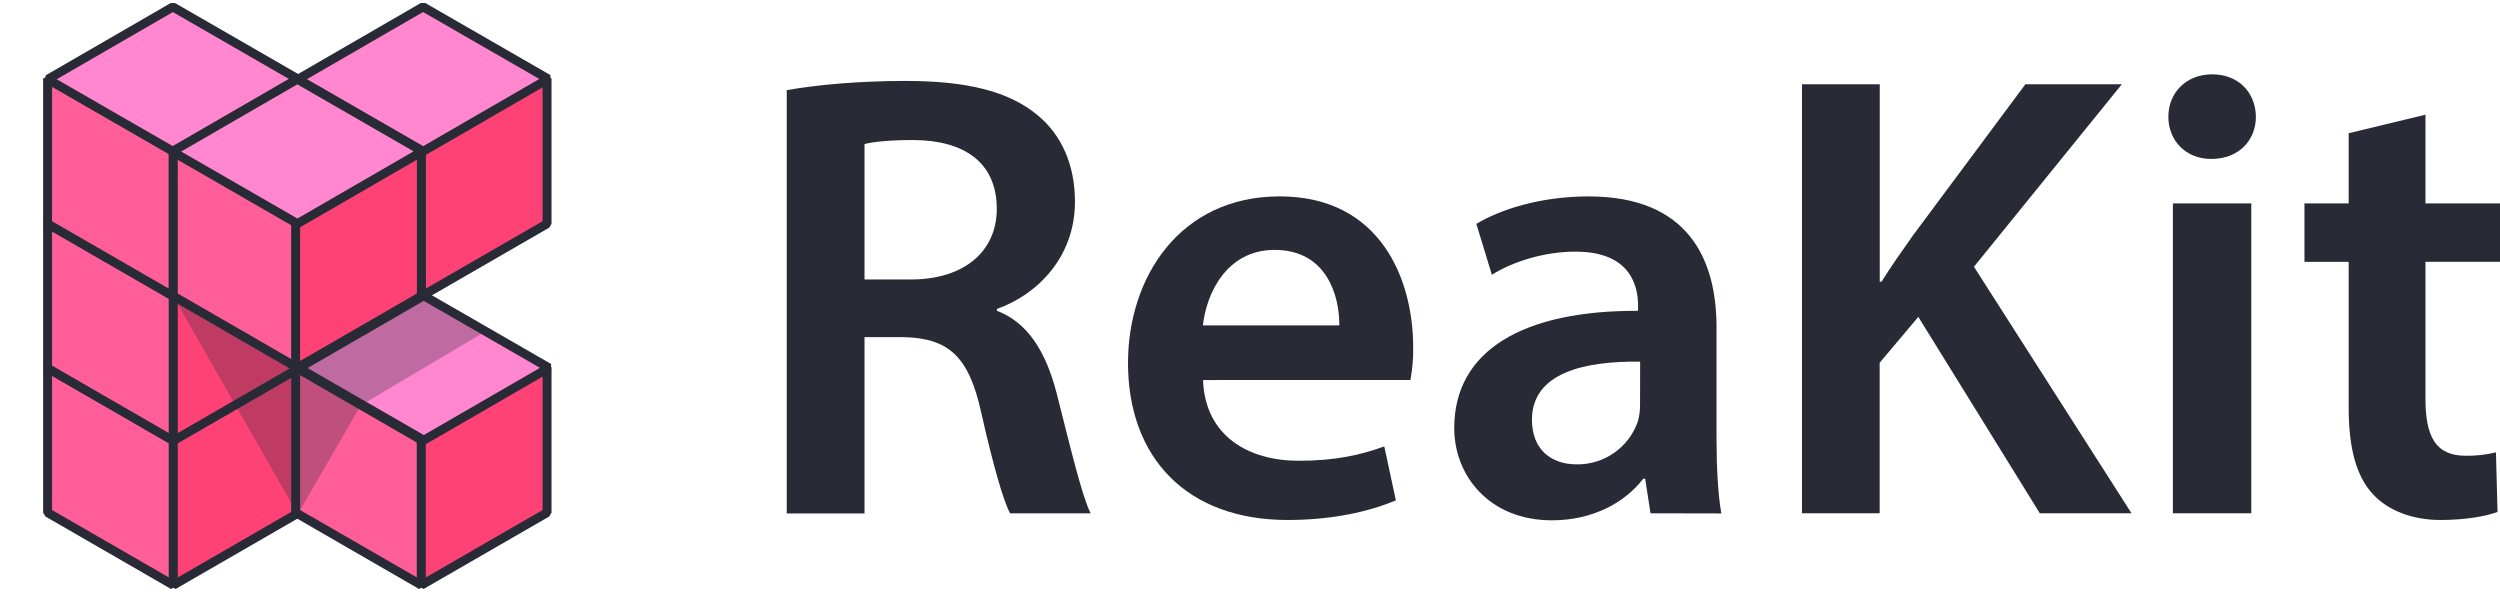
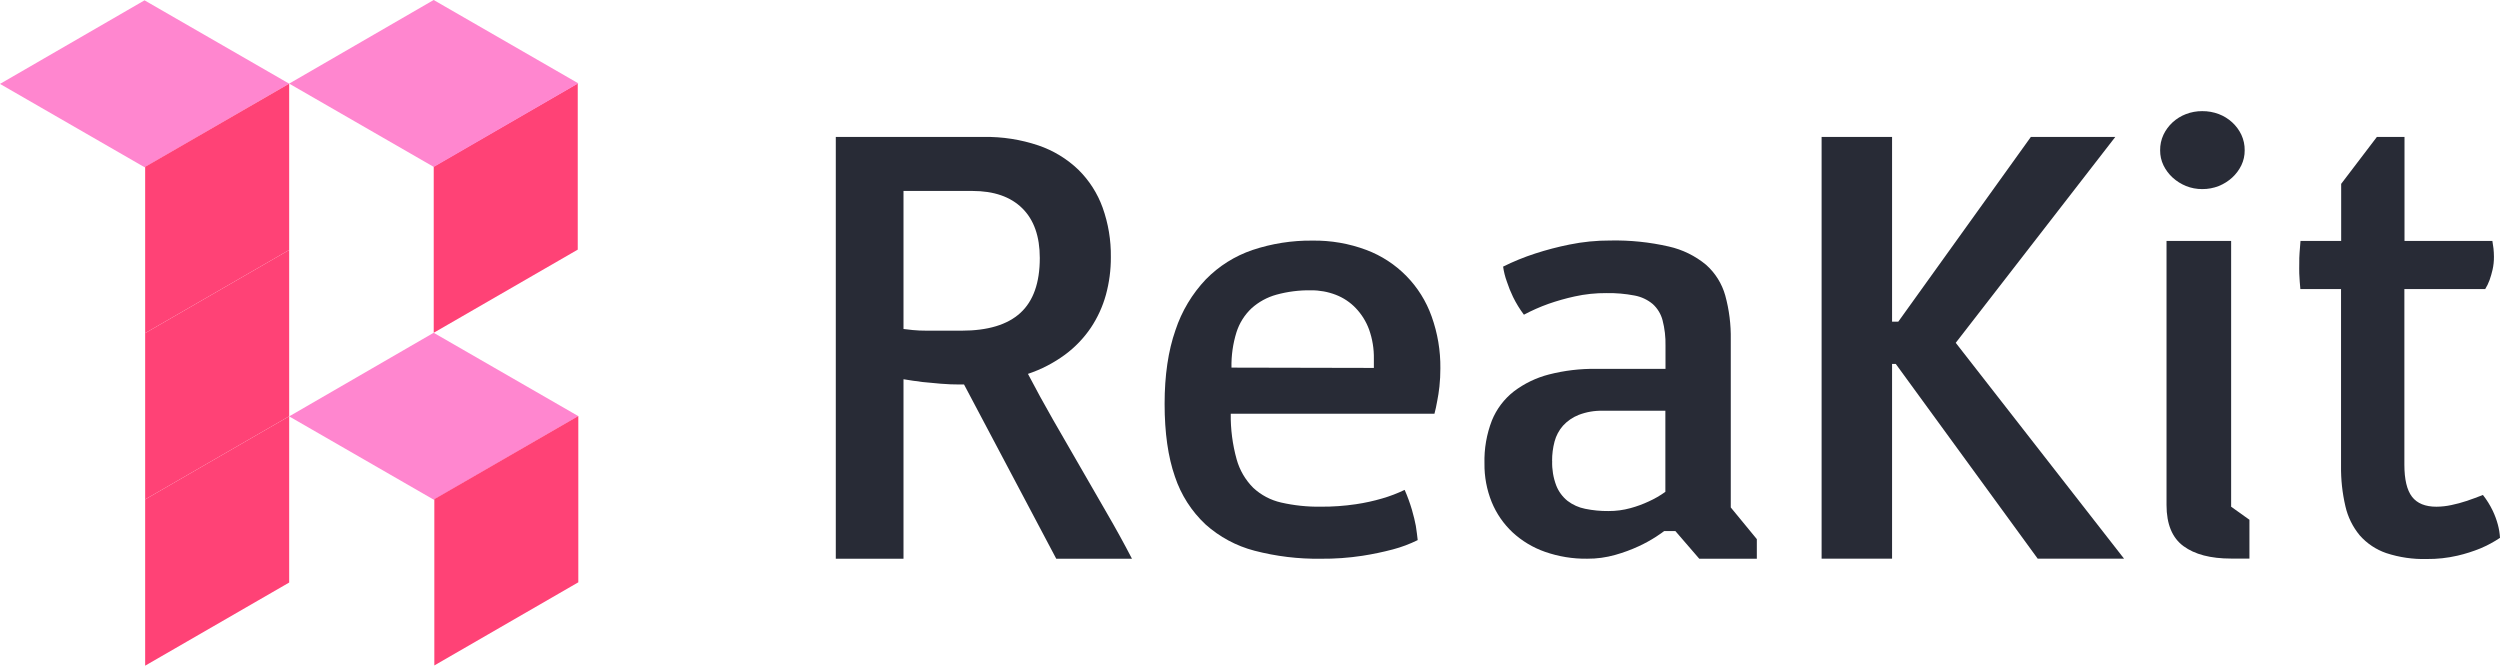
- <svg xmlns="http://www.w3.org/2000/svg" viewBox="0 0 840.84 200">
+ <svg xmlns="http://www.w3.org/2000/svg" viewBox="0 0 751.11 200">
  <defs>
-     <style>.cls-1,.cls-5{fill:#282b36;}.cls-2{fill:#ff5e99;}.cls-2,.cls-3,.cls-4{stroke:#282b36;stroke-linejoin:bevel;stroke-width:3px;}.cls-3{fill:#ff4276;}.cls-4{fill:#ff86cf;}.cls-5{opacity:0.3;}.cls-6{fill:none;}</style>
+     <style>.cls-1{fill:#282b36;}.cls-2{fill:#ff86cf;}.cls-3{fill:#ff4276;}</style>
  </defs>
  <g id="Layer_2" data-name="Layer 2">
    <g id="Layer_3" data-name="Layer 3">
-       <path class="cls-1" d="M264.61,30.33c10-1.83,24.66-3.11,40-3.11,20.68,0,34.79,3.49,44.5,11.63,7.95,6.61,12.44,16.61,12.44,29,0,18.59-12.63,31.26-26.25,36.05v.62c10.46,4,16.55,13.9,20.13,27.92,4.59,18.06,8.52,34.61,11.4,40.22H339.73c-2.24-4.17-5.69-16.09-9.73-34-4.13-18.81-11-24.91-26-25.26H290.77v59.3H264.61ZM290.77,94h15.59c17.88,0,28.89-9.42,28.89-23.76,0-15.7-11.06-23.08-28.1-23.14-8.36,0-13.69.65-16.38,1.34Z" />
-       <path class="cls-1" d="M404.62,127.82c.7,18.89,15.32,27.15,32.19,27.15,12.12,0,20.8-1.9,28.77-4.83l3.9,18.14c-8.93,3.78-21.3,6.61-36.43,6.61-33.84,0-53.66-20.9-53.66-52.84,0-28.77,17.45-56,51-56,33.88,0,44.91,27.86,44.91,50.69a54.61,54.61,0,0,1-.93,11.07Zm45.84-18.37c.11-9.65-4.08-25.4-21.74-25.4-16.22,0-23,14.74-24.14,25.4Z" />
-       <path class="cls-1" d="M555.13,172.64,553.32,161h-.63c-6.32,8.23-17.23,14-30.72,14-21.14,0-32.86-15.11-32.86-31,0-26.3,23.44-39.62,61.83-39.46v-1.73c0-6.85-2.72-18.24-21.17-18.17-10.21,0-20.91,3.29-28,7.78l-5.22-17.11c7.87-4.78,21.37-9.25,37.78-9.25,33.43,0,43,21.08,43,44v37.53c0,9.47.47,18.67,1.62,25.1Zm-3.49-51c-18.6-.25-36.39,3.67-36.39,19.54,0,10.21,6.7,15,15,15a21.45,21.45,0,0,0,20.62-14.43,19.79,19.79,0,0,0,.74-5.73Z" />
-       <path class="cls-1" d="M606.07,28.34h26.16V94.73h.6c3.44-5.52,7.14-10.66,10.57-15.55l37.81-50.84h32.44L663.91,89.72l53,82.92H686.07L645.2,106.58l-13,15.42v50.64H606.07Z" />
-       <path class="cls-1" d="M758.74,39.25c0,7.87-5.69,14.21-15,14.21-8.73,0-14.47-6.34-14.44-14.21,0-8,5.91-14.25,14.76-14.25S758.64,31.15,758.74,39.25ZM730.82,172.64V68.42h26.37V172.64Z" />
-       <path class="cls-1" d="M815.77,38.57V68.42h25.07V88.05H815.77v46c0,12.75,3.39,19.23,13.48,19.23a40.11,40.11,0,0,0,10.23-1.14l.53,20.05c-4,1.48-10.87,2.7-19.18,2.7-9.68,0-17.75-3.3-22.65-8.59-5.66-6-8.24-15.57-8.24-29.23v-49H775.07V68.42h14.87V44.81Z" />
-       <polygon class="cls-2" points="16 172.4 58.29 196.81 58.29 147.99 16 123.57 16 172.4" />
-       <polygon class="cls-3" points="58.29 147.99 100.57 123.57 100.57 172.4 58.29 196.81 58.29 147.99" />
-       <polygon class="cls-4" points="58.14 99.46 100.23 123.72 58.18 148.05 16.08 123.79 58.14 99.46" />
-       <polygon class="cls-2" points="99.43 172.4 141.71 196.81 141.71 147.99 99.43 123.57 99.43 172.4" />
-       <polygon class="cls-3" points="141.71 147.99 184 123.57 184 172.4 141.71 196.81 141.71 147.99" />
-       <polygon class="cls-4" points="142.51 99.46 184.61 123.72 142.55 148.05 100.45 123.79 142.51 99.46" />
-       <polygon class="cls-2" points="16 123.83 58.29 148.25 58.29 99.42 16 75.01 16 123.83" />
-       <polygon class="cls-3" points="58.29 99.42 100.57 75.01 100.57 123.83 58.29 148.25 58.29 99.42" />
-       <polygon class="cls-4" points="58.14 50.89 100.23 75.15 58.18 99.48 16.08 75.22 58.14 50.89" />
-       <polygon class="cls-2" points="16 75.27 58.29 99.68 58.29 50.85 16 26.44 16 75.27" />
-       <polygon class="cls-4" points="58.29 50.85 100.57 26.44 100.57 75.27 58.29 99.68 58.29 50.85" />
-       <polygon class="cls-4" points="58.14 2.33 100.23 26.59 58.18 50.91 16.08 26.66 58.14 2.33" />
-       <polygon class="cls-4" points="99.43 75.25 141.71 99.66 141.71 50.83 99.43 26.42 99.43 75.25" />
-       <polygon class="cls-3" points="141.71 50.83 184 26.42 184 75.25 141.71 99.66 141.71 50.83" />
-       <polygon class="cls-4" points="142.29 2.31 184.39 26.56 142.33 50.89 100.23 26.64 142.29 2.31" />
-       <polygon class="cls-2" points="58.29 99.58 100.57 124 100.57 75.17 58.29 50.76 58.29 99.58" />
-       <polygon class="cls-3" points="99.43 75.17 141.71 50.76 141.71 99.58 99.43 124 99.43 75.17" />
-       <polygon class="cls-4" points="100 26.64 142.1 50.9 100.04 75.23 57.94 50.97 100 26.64" />
-       <polygon class="cls-5" points="58.14 99.46 99.67 124.1 142.51 99.46 163.37 111.43 121.3 136.33 100.16 172.95 58.14 99.46" />
-       <rect class="cls-6" width="200" height="200" />
+       <path class="cls-1" d="M251.11,41.14h44.4A49,49,0,0,1,312,43.7,32.42,32.42,0,0,1,324,51a30.49,30.49,0,0,1,7.28,11.38,42.54,42.54,0,0,1,2.47,14.88,42.24,42.24,0,0,1-1.49,11.33,34.2,34.2,0,0,1-4.53,9.89,33.17,33.17,0,0,1-7.74,8.07,40.44,40.44,0,0,1-11.15,5.78q3.56,6.81,7.56,13.81t8.07,14q4,7,8.07,14t7.55,13.72H317.34l-27.7-52.34h-1.31c-1.8,0-3.68-.07-5.64-.23s-3.78-.33-5.46-.51q-3-.37-5.78-.84v53.92H251.11Zm20.34,57.7c.56.08,1.47.19,2.75.32s2.7.19,4.29.19h10.4q11.85,0,17.68-5.34t5.83-16.49q0-9.75-5.27-14.95t-15-5.2H271.45Z" />
+       <path class="cls-1" d="M349.9,121.35q0-12.87,3.26-22.16a40.73,40.73,0,0,1,9.15-15.28,35.64,35.64,0,0,1,14-8.8,54.74,54.74,0,0,1,18-2.82,44.22,44.22,0,0,1,16.19,2.8,33.2,33.2,0,0,1,19.63,20,44.71,44.71,0,0,1,2.62,15.6,50.71,50.71,0,0,1-.28,5.43c-.19,1.67-.41,3.1-.66,4.31-.25,1.43-.53,2.73-.84,3.88H369.77A48.73,48.73,0,0,0,371.54,138a19.46,19.46,0,0,0,5,8.57,18.2,18.2,0,0,0,8.35,4.41,50.25,50.25,0,0,0,11.94,1.25,68.11,68.11,0,0,0,10.54-.74,58.26,58.26,0,0,0,7.93-1.74,42.85,42.85,0,0,0,6.72-2.57,50.08,50.08,0,0,1,2.19,6c.53,1.86.92,3.46,1.17,4.82.24,1.61.43,3,.56,4.27a39.5,39.5,0,0,1-7.47,2.8,88.28,88.28,0,0,1-9.14,1.91,78.16,78.16,0,0,1-12.5.89,74.88,74.88,0,0,1-19.92-2.41,35.53,35.53,0,0,1-14.73-7.91A34.7,34.7,0,0,1,353,143.2Q349.9,134.31,349.9,121.35Zm62.87-10.81v-2.69A25,25,0,0,0,411.33,99a18.57,18.57,0,0,0-4-6.43,16.45,16.45,0,0,0-6-4,20.3,20.3,0,0,0-7.46-1.35,37.16,37.16,0,0,0-10.36,1.31,18.55,18.55,0,0,0-7.5,4.1,16.94,16.94,0,0,0-4.53,7.23,33.43,33.43,0,0,0-1.49,10.59Z" />
+       <path class="cls-1" d="M446,139.23a33.3,33.3,0,0,1,2.24-12.92,21.23,21.23,0,0,1,6.58-8.71,29.66,29.66,0,0,1,10.54-5.09,54.06,54.06,0,0,1,14.22-1.69h20.81V103.9a28.05,28.05,0,0,0-.89-7.71,10,10,0,0,0-2.94-4.84,11.87,11.87,0,0,0-5.46-2.56,40.86,40.86,0,0,0-8.44-.73,42.78,42.78,0,0,0-9.56,1,68,68,0,0,0-7.88,2.23,55.77,55.77,0,0,0-7.37,3.26,33.16,33.16,0,0,1-3.27-5.34,36.53,36.53,0,0,1-1.86-4.62,21.67,21.67,0,0,1-1.12-4.49,70.64,70.64,0,0,1,9.61-3.92,91.5,91.5,0,0,1,10.3-2.7,60.07,60.07,0,0,1,12.27-1.22,72.2,72.2,0,0,1,17.63,1.81,26.72,26.72,0,0,1,11.15,5.47,19.28,19.28,0,0,1,5.78,9.23A46.92,46.92,0,0,1,520,102v50.46l7.83,9.52v5.88H510.53l-7.18-8.31H500c-.31.26-1.13.83-2.47,1.72a42.2,42.2,0,0,1-5.13,2.82,46.45,46.45,0,0,1-7.09,2.62,30,30,0,0,1-8.44,1.15,36.88,36.88,0,0,1-12.69-2.07,27.94,27.94,0,0,1-9.75-5.86,26,26,0,0,1-6.25-9.07A29.91,29.91,0,0,1,446,139.23Zm20.34-.7a19.09,19.09,0,0,0,1.21,7.31,11.17,11.17,0,0,0,3.4,4.64,12.79,12.79,0,0,0,5.32,2.39,33,33,0,0,0,6.95.67,24.38,24.38,0,0,0,6.67-.88,34.17,34.17,0,0,0,5.46-2,29,29,0,0,0,5-2.89V123.41H481.62a18.84,18.84,0,0,0-7.33,1.25,12.79,12.79,0,0,0-4.71,3.25,11.81,11.81,0,0,0-2.52,4.73A22.15,22.15,0,0,0,466.32,138.53Z" />
+       <path class="cls-1" d="M547.29,41.14h21.17v55.5h1.87l39.83-55.5h25.37L587.59,103l50.56,64.84H612.21l-42.63-58.49h-1.12v58.49H547.29Z" />
+       <path class="cls-1" d="M661.65,56.81a12.82,12.82,0,0,1-4.89-.93,13.56,13.56,0,0,1-4-2.52A12.45,12.45,0,0,1,650,49.67a10.19,10.19,0,0,1-1-4.52,10.74,10.74,0,0,1,1-4.67,12.25,12.25,0,0,1,2.75-3.73,12.67,12.67,0,0,1,4-2.47,13.4,13.4,0,0,1,4.89-.89,13.88,13.88,0,0,1,5,.89,12.59,12.59,0,0,1,4,2.47,12.12,12.12,0,0,1,2.76,3.73,10.74,10.74,0,0,1,1,4.67,10.19,10.19,0,0,1-1,4.52,12.31,12.31,0,0,1-2.76,3.69,13.46,13.46,0,0,1-4,2.52A13.28,13.28,0,0,1,661.65,56.81ZM650.92,72.39h19.41v79.85l5.5,3.92v11.66h-5.5q-9.24,0-14.32-3.74t-5.09-12.33Z" />
+       <path class="cls-1" d="M703.35,86.85H691.13c-.06-.69-.12-1.43-.19-2.24s-.1-1.5-.14-2.43,0-2,0-3.08,0-2.16.09-3.12.16-2.16.28-3.59h12.22V55.24l10.73-14.1h8.3V72.39h26.4c.12.62.23,1.36.33,2.24a24.51,24.51,0,0,1,.14,2.51,17,17,0,0,1-.42,3.92,29.71,29.71,0,0,1-.89,3.08,15.15,15.15,0,0,1-1.31,2.71H722.38V139.6c0,4.42.76,7.64,2.29,9.64s4,3,7.32,3a22.17,22.17,0,0,0,4.52-.5,39.37,39.37,0,0,0,4.53-1.22q2.41-.81,4.94-1.81a25.51,25.51,0,0,1,2.94,4.72,24.44,24.44,0,0,1,1.54,4.16,19.59,19.59,0,0,1,.65,4,34.73,34.73,0,0,1-5.88,3.17,45.53,45.53,0,0,1-6.9,2.19,39.24,39.24,0,0,1-9.23,1,35.93,35.93,0,0,1-12.18-1.78,18.72,18.72,0,0,1-7.93-5.3,20.94,20.94,0,0,1-4.33-8.78,50.47,50.47,0,0,1-1.31-12.11Z" />
+       <polygon class="cls-2" points="130.29 99.98 173.75 125.02 130.34 150.14 86.88 125.1 130.29 99.98" />
+       <polygon class="cls-2" points="43.42 0.1 86.88 25.14 43.46 50.26 0 25.21 43.42 0.1" />
+       <polygon class="cls-3" points="130.31 50.02 173.58 25.04 173.58 75 130.31 99.98 130.31 50.02" />
+       <polygon class="cls-2" points="130.29 0 173.75 25.04 130.34 50.16 86.88 25.12 130.29 0" />
+       <polygon class="cls-3" points="43.61 50.12 86.88 25.14 86.88 75.1 43.61 100.08 43.61 50.12" />
+       <polygon class="cls-3" points="43.61 100.08 86.88 75.1 86.88 125.06 43.61 150.04 43.61 100.08" />
+       <polygon class="cls-3" points="43.61 150.04 86.88 125.06 86.88 175.02 43.61 200 43.61 150.04" />
+       <polygon class="cls-3" points="130.49 149.97 173.75 124.99 173.75 174.95 130.49 199.93 130.49 149.97" />
    </g>
  </g>
</svg>
